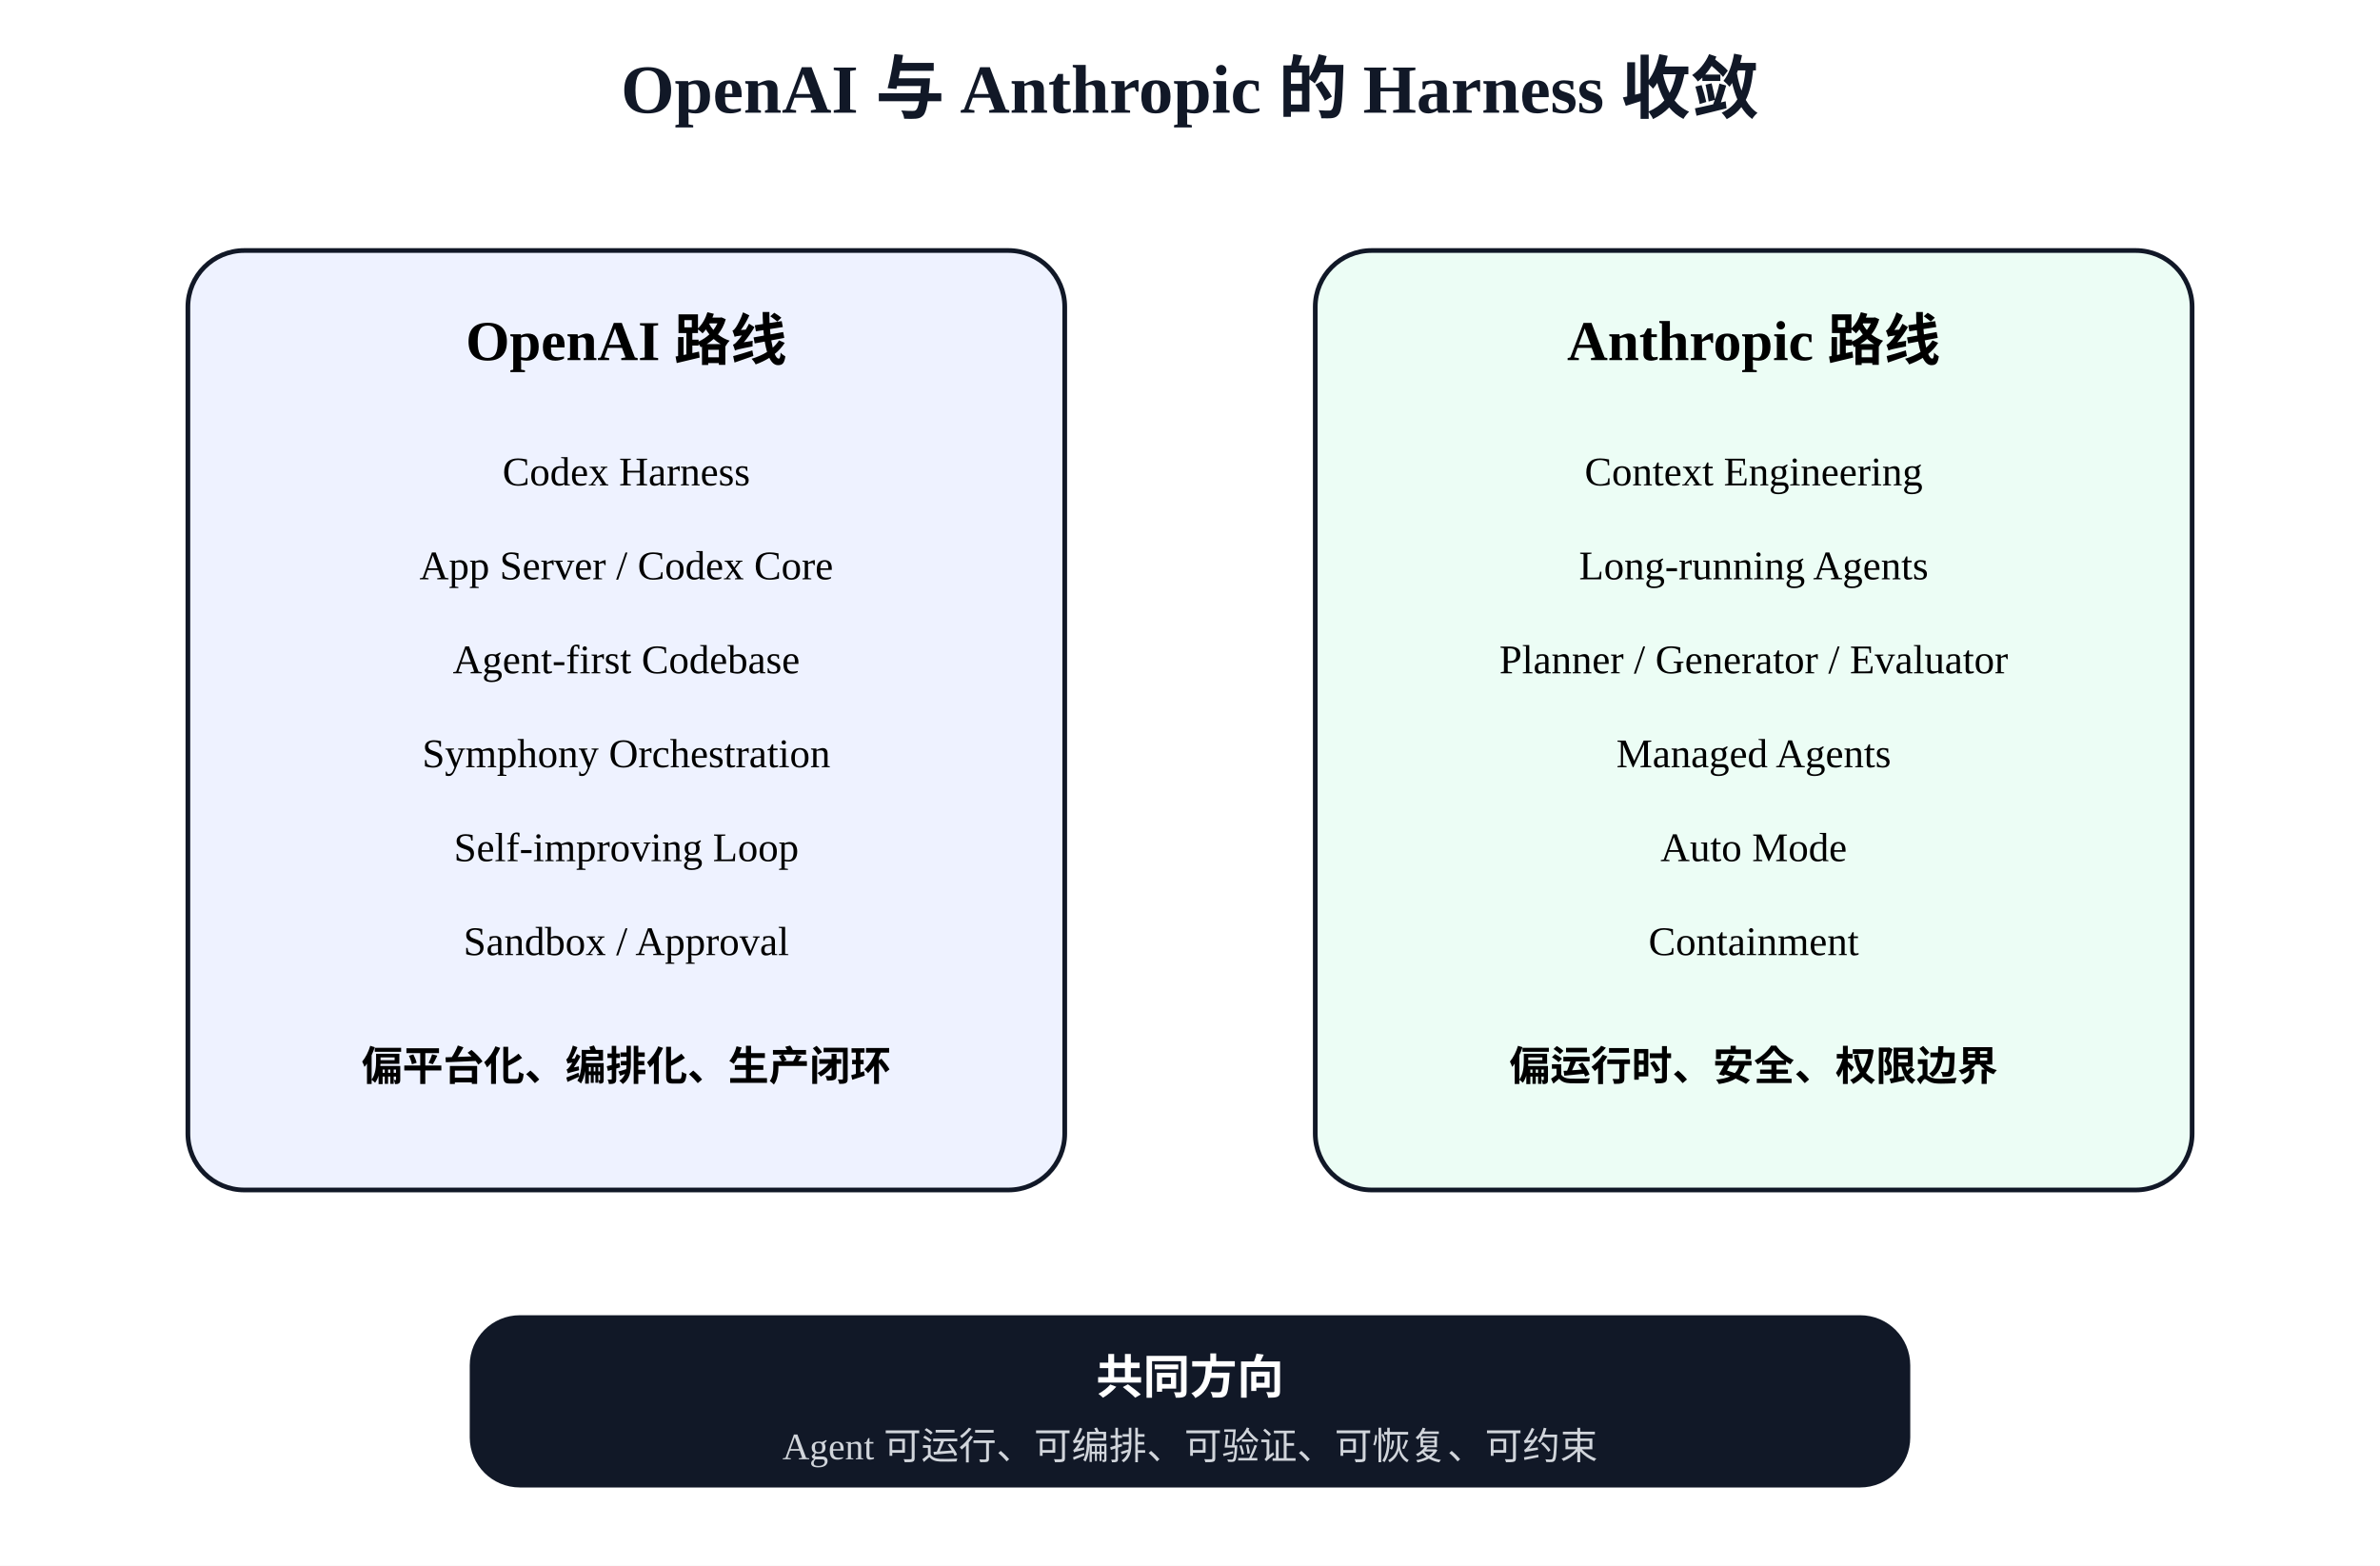
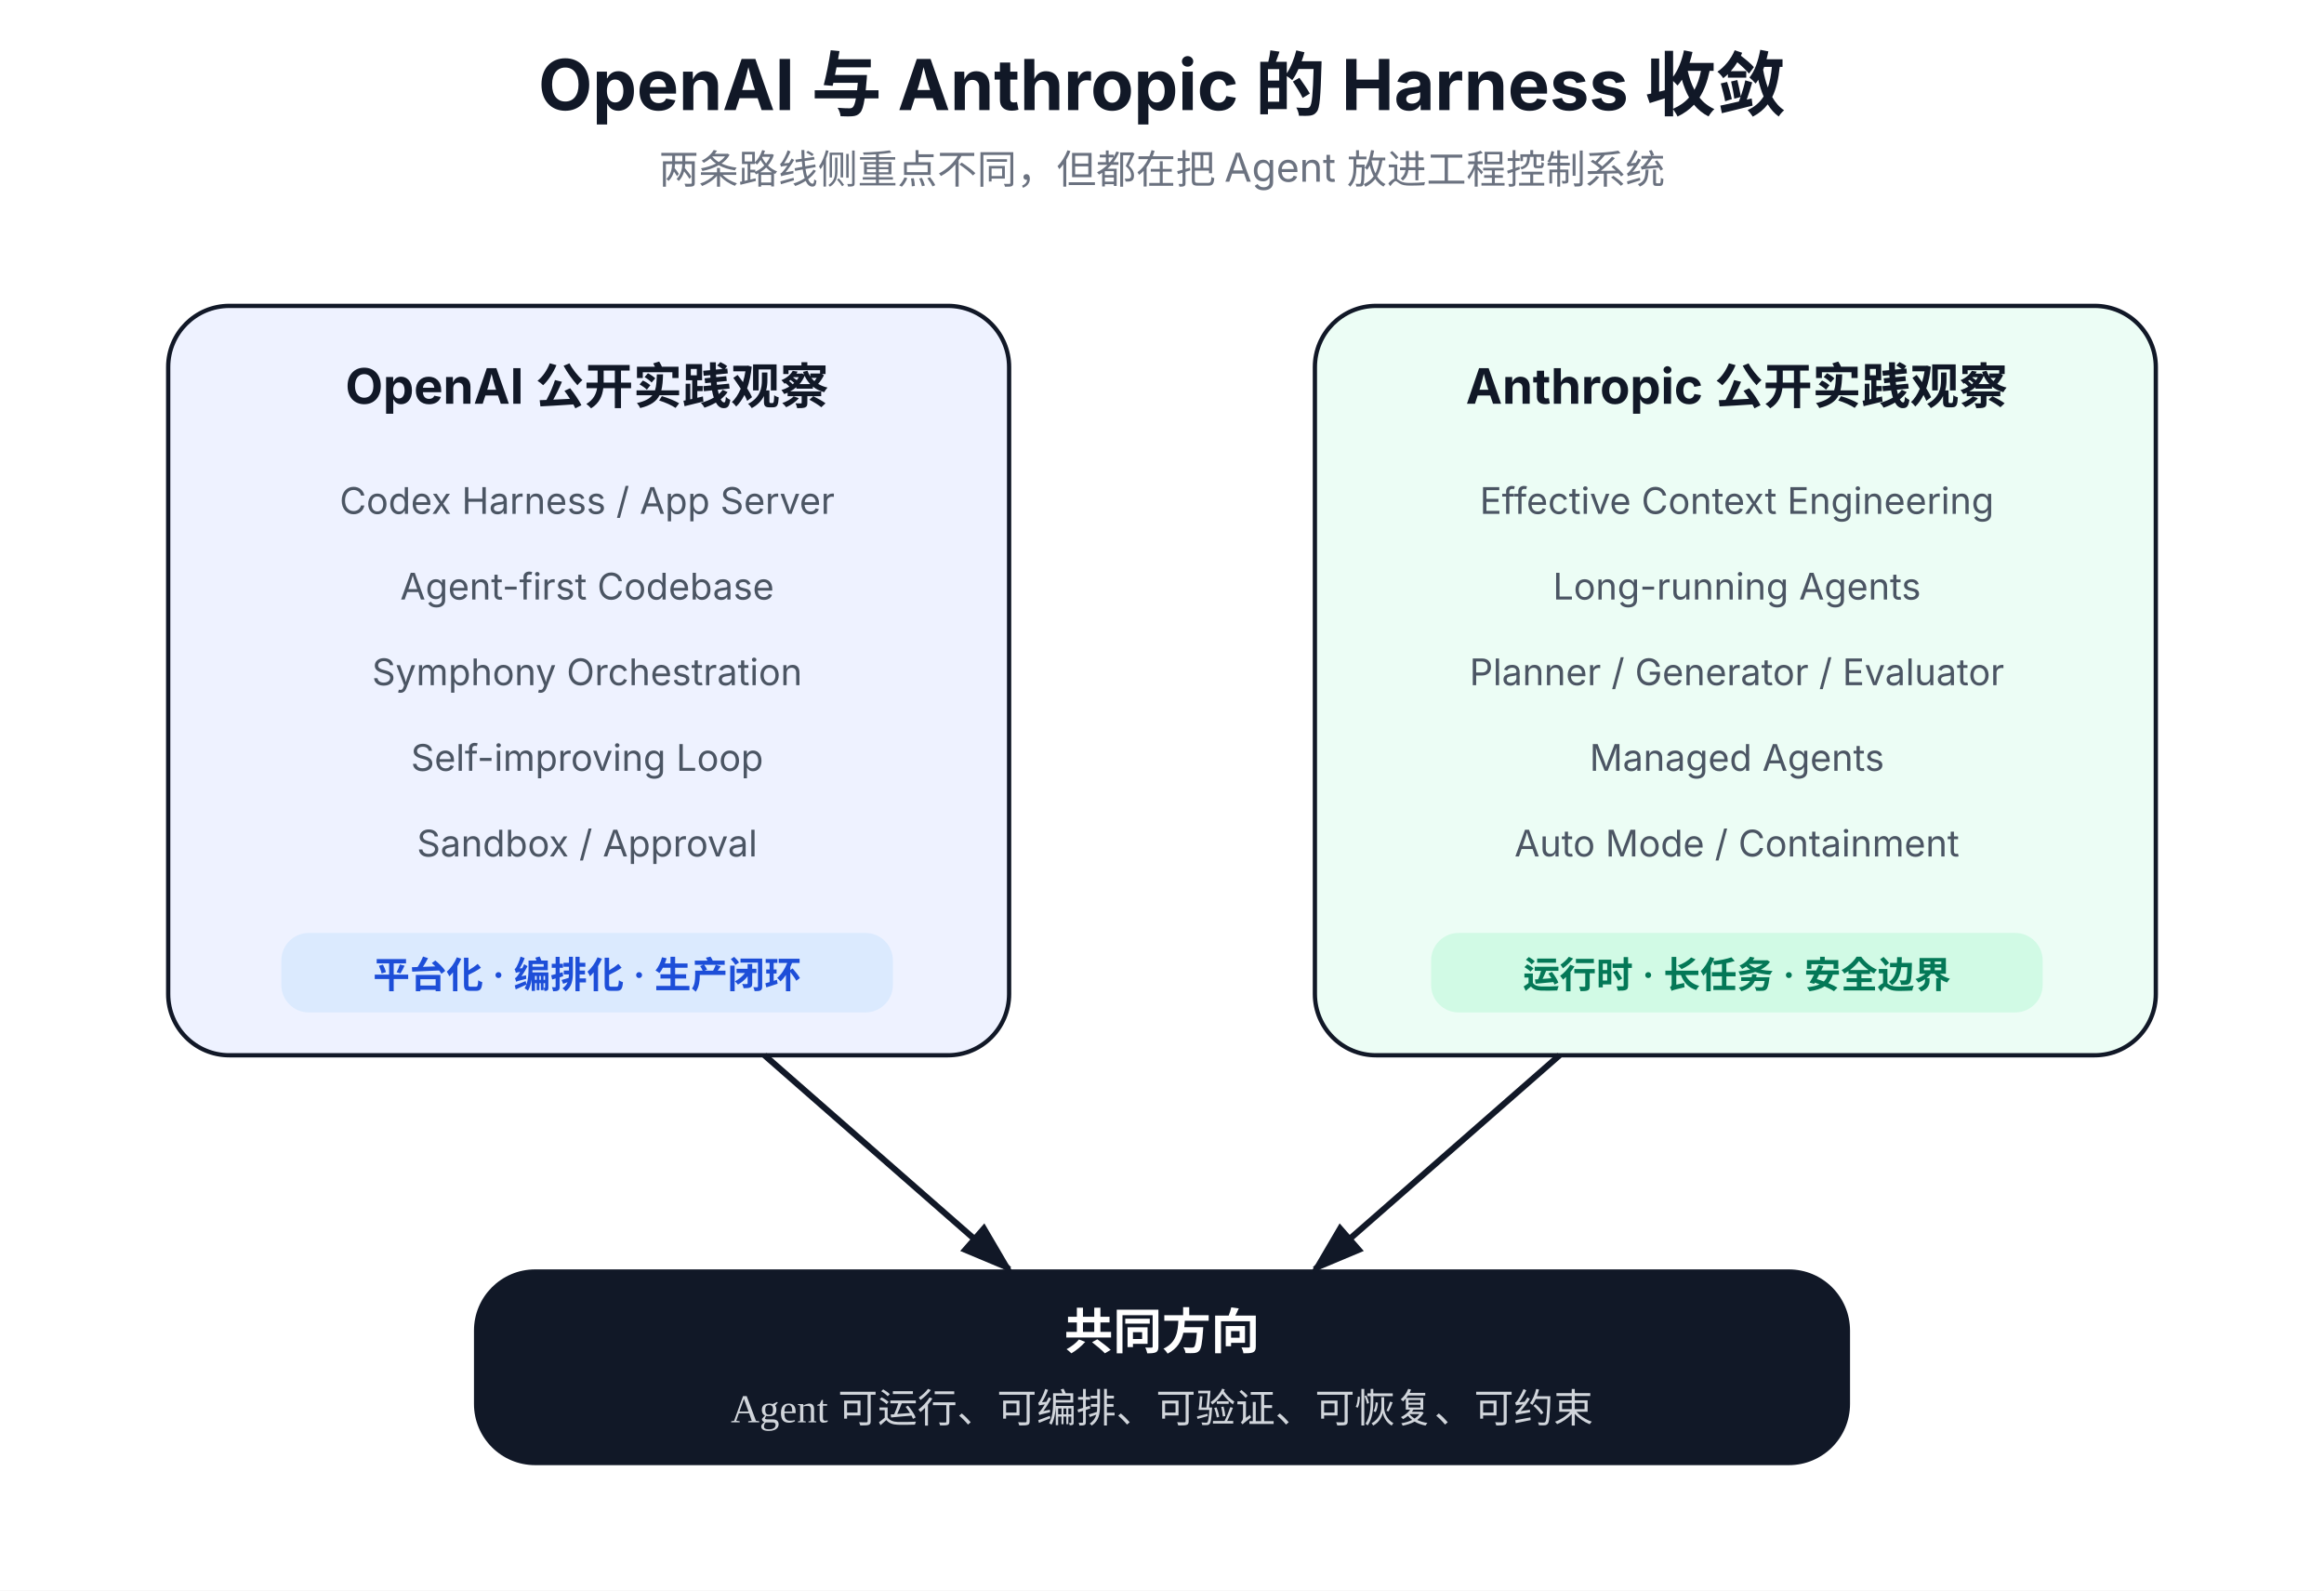
- <svg xmlns="http://www.w3.org/2000/svg" width="760" height="500" viewBox="0 0 760 500">
-   <rect width="760" height="500" fill="#ffffff" />
-   <text x="380" y="36" text-anchor="middle" font-size="22" font-weight="700" fill="#111827">OpenAI 与 Anthropic 的 Harness 收敛</text>
-   <rect x="60" y="80" width="280" height="300" rx="18" fill="#EEF2FF" stroke="#111827" stroke-width="1.5" />
-   <text x="200" y="115" text-anchor="middle" font-size="18" font-weight="700">OpenAI 路线</text>
-   <text x="200" y="155" text-anchor="middle" font-size="13">Codex Harness</text>
-   <text x="200" y="185" text-anchor="middle" font-size="13">App Server / Codex Core</text>
-   <text x="200" y="215" text-anchor="middle" font-size="13">Agent-first Codebase</text>
-   <text x="200" y="245" text-anchor="middle" font-size="13">Symphony Orchestration</text>
-   <text x="200" y="275" text-anchor="middle" font-size="13">Self-improving Loop</text>
-   <text x="200" y="305" text-anchor="middle" font-size="13">Sandbox / Approval</text>
-   <text x="200" y="345" text-anchor="middle" font-size="13" font-weight="700">偏平台化、编排化、生产闭环</text>
-   <rect x="420" y="80" width="280" height="300" rx="18" fill="#ECFDF5" stroke="#111827" stroke-width="1.5" />
-   <text x="560" y="115" text-anchor="middle" font-size="18" font-weight="700">Anthropic 路线</text>
-   <text x="560" y="155" text-anchor="middle" font-size="13">Context Engineering</text>
-   <text x="560" y="185" text-anchor="middle" font-size="13">Long-running Agents</text>
-   <text x="560" y="215" text-anchor="middle" font-size="13">Planner / Generator / Evaluator</text>
-   <text x="560" y="245" text-anchor="middle" font-size="13">Managed Agents</text>
-   <text x="560" y="275" text-anchor="middle" font-size="13">Auto Mode</text>
-   <text x="560" y="305" text-anchor="middle" font-size="13">Containment</text>
-   <text x="560" y="345" text-anchor="middle" font-size="13" font-weight="700">偏运行时、安全、权限边界</text>
-   <rect x="150" y="420" width="460" height="55" rx="16" fill="#111827" />
-   <text x="380" y="445" text-anchor="middle" font-size="15" font-weight="700" fill="#ffffff">共同方向</text>
-   <text x="380" y="466" text-anchor="middle" font-size="12" fill="#D1D5DB">Agent 可运行、可编排、可验证、可恢复、可约束</text>
+ <svg xmlns="http://www.w3.org/2000/svg" width="760" height="520" viewBox="0 0 760 520" role="img" aria-labelledby="title desc">
+   <defs>
+     <marker id="arrow" markerWidth="10" markerHeight="10" refX="8" refY="3" orient="auto">
+       <path d="M0,0 L0,6 L9,3 z" fill="#111827" />
+     </marker>
+     <style>.title{font:700 23px -apple-system,BlinkMacSystemFont,"Segoe UI",sans-serif;fill:#111827}.sub{font:400 13px -apple-system,BlinkMacSystemFont,"Segoe UI",sans-serif;fill:#6B7280}.h{font:700 16px -apple-system,BlinkMacSystemFont,"Segoe UI",sans-serif;fill:#111827}.t{font:400 12px -apple-system,BlinkMacSystemFont,"Segoe UI",sans-serif;fill:#4B5563}.box{stroke:#111827;stroke-width:1.4}.line{stroke:#111827;stroke-width:2;marker-end:url(#arrow)}</style>
+   </defs>
+   <rect width="760" height="520" fill="#fff" />
+   <text x="380" y="36" text-anchor="middle" class="title">OpenAI 与 Anthropic 的 Harness 收敛</text>
+   <text x="380" y="60" text-anchor="middle" class="sub">两条路线侧重点不同，但都在把 Agent 放进工程控制系统</text>
+   <rect x="55" y="100" width="275" height="245" rx="20" fill="#EEF2FF" class="box" />
+   <text x="192" y="132" text-anchor="middle" class="h">OpenAI 公开实践观察</text>
+   <text x="192" y="168" text-anchor="middle" class="t">Codex Harness / App Server</text>
+   <text x="192" y="196" text-anchor="middle" class="t">Agent-first Codebase</text>
+   <text x="192" y="224" text-anchor="middle" class="t">Symphony Orchestration</text>
+   <text x="192" y="252" text-anchor="middle" class="t">Self-improving Loop</text>
+   <text x="192" y="280" text-anchor="middle" class="t">Sandbox / Approval</text>
+   <rect x="92" y="305" width="200" height="26" rx="9" fill="#DBEAFE" />
+   <text x="192" y="323" text-anchor="middle" font-size="12" font-weight="700" fill="#1D4ED8">平台化 · 编排化 · 生产闭环</text>
+   <rect x="430" y="100" width="275" height="245" rx="20" fill="#ECFDF5" class="box" />
+   <text x="568" y="132" text-anchor="middle" class="h">Anthropic 公开实践观察</text>
+   <text x="568" y="168" text-anchor="middle" class="t">Effective Context Engineering</text>
+   <text x="568" y="196" text-anchor="middle" class="t">Long-running Agents</text>
+   <text x="568" y="224" text-anchor="middle" class="t">Planner / Generator / Evaluator</text>
+   <text x="568" y="252" text-anchor="middle" class="t">Managed Agents</text>
+   <text x="568" y="280" text-anchor="middle" class="t">Auto Mode / Containment</text>
+   <rect x="468" y="305" width="200" height="26" rx="9" fill="#D1FAE5" />
+   <text x="568" y="323" text-anchor="middle" font-size="12" font-weight="700" fill="#047857">运行时 · 长任务 · 安全边界</text>
+   <rect x="155" y="415" width="450" height="64" rx="20" fill="#111827" />
+   <text x="380" y="441" text-anchor="middle" font-size="16" font-weight="700" fill="#fff">共同方向</text>
+   <text x="380" y="465" text-anchor="middle" font-size="13" fill="#D1D5DB">Agent 可运行、可编排、可验证、可恢复、可约束</text>
+   <line x1="250" y1="345" x2="330" y2="415" class="line" />
+   <line x1="510" y1="345" x2="430" y2="415" class="line" />
</svg>
